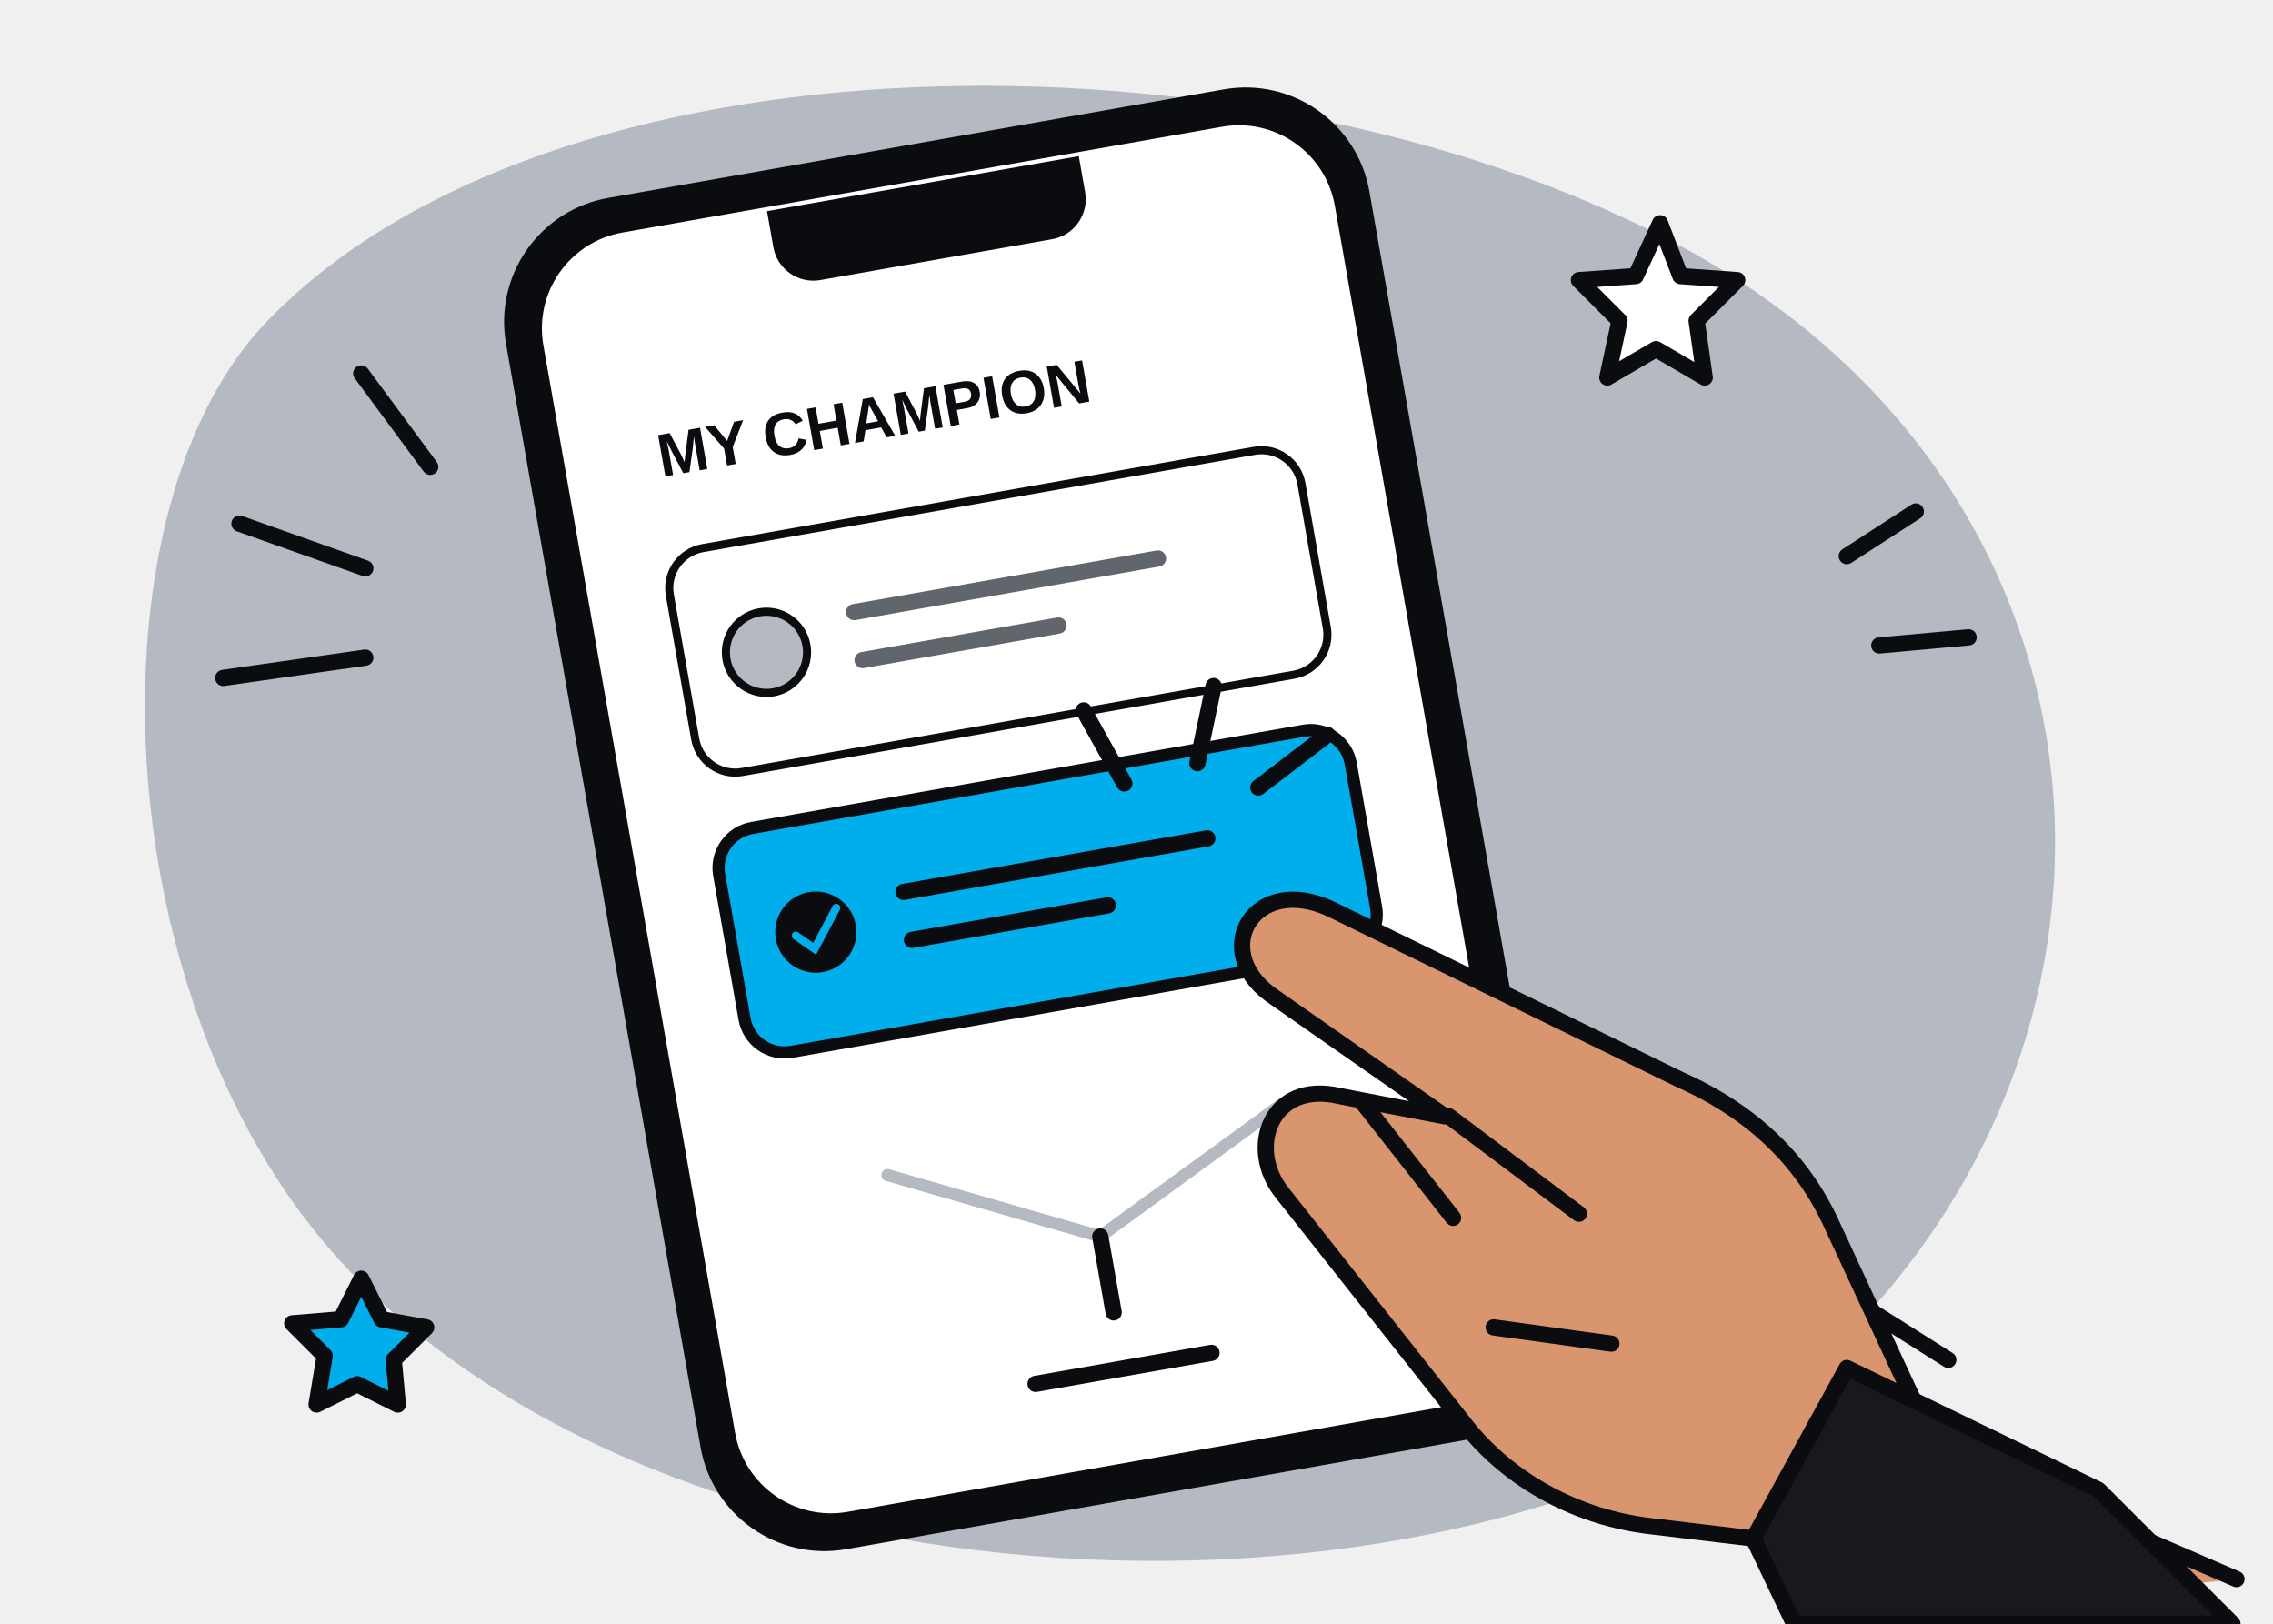
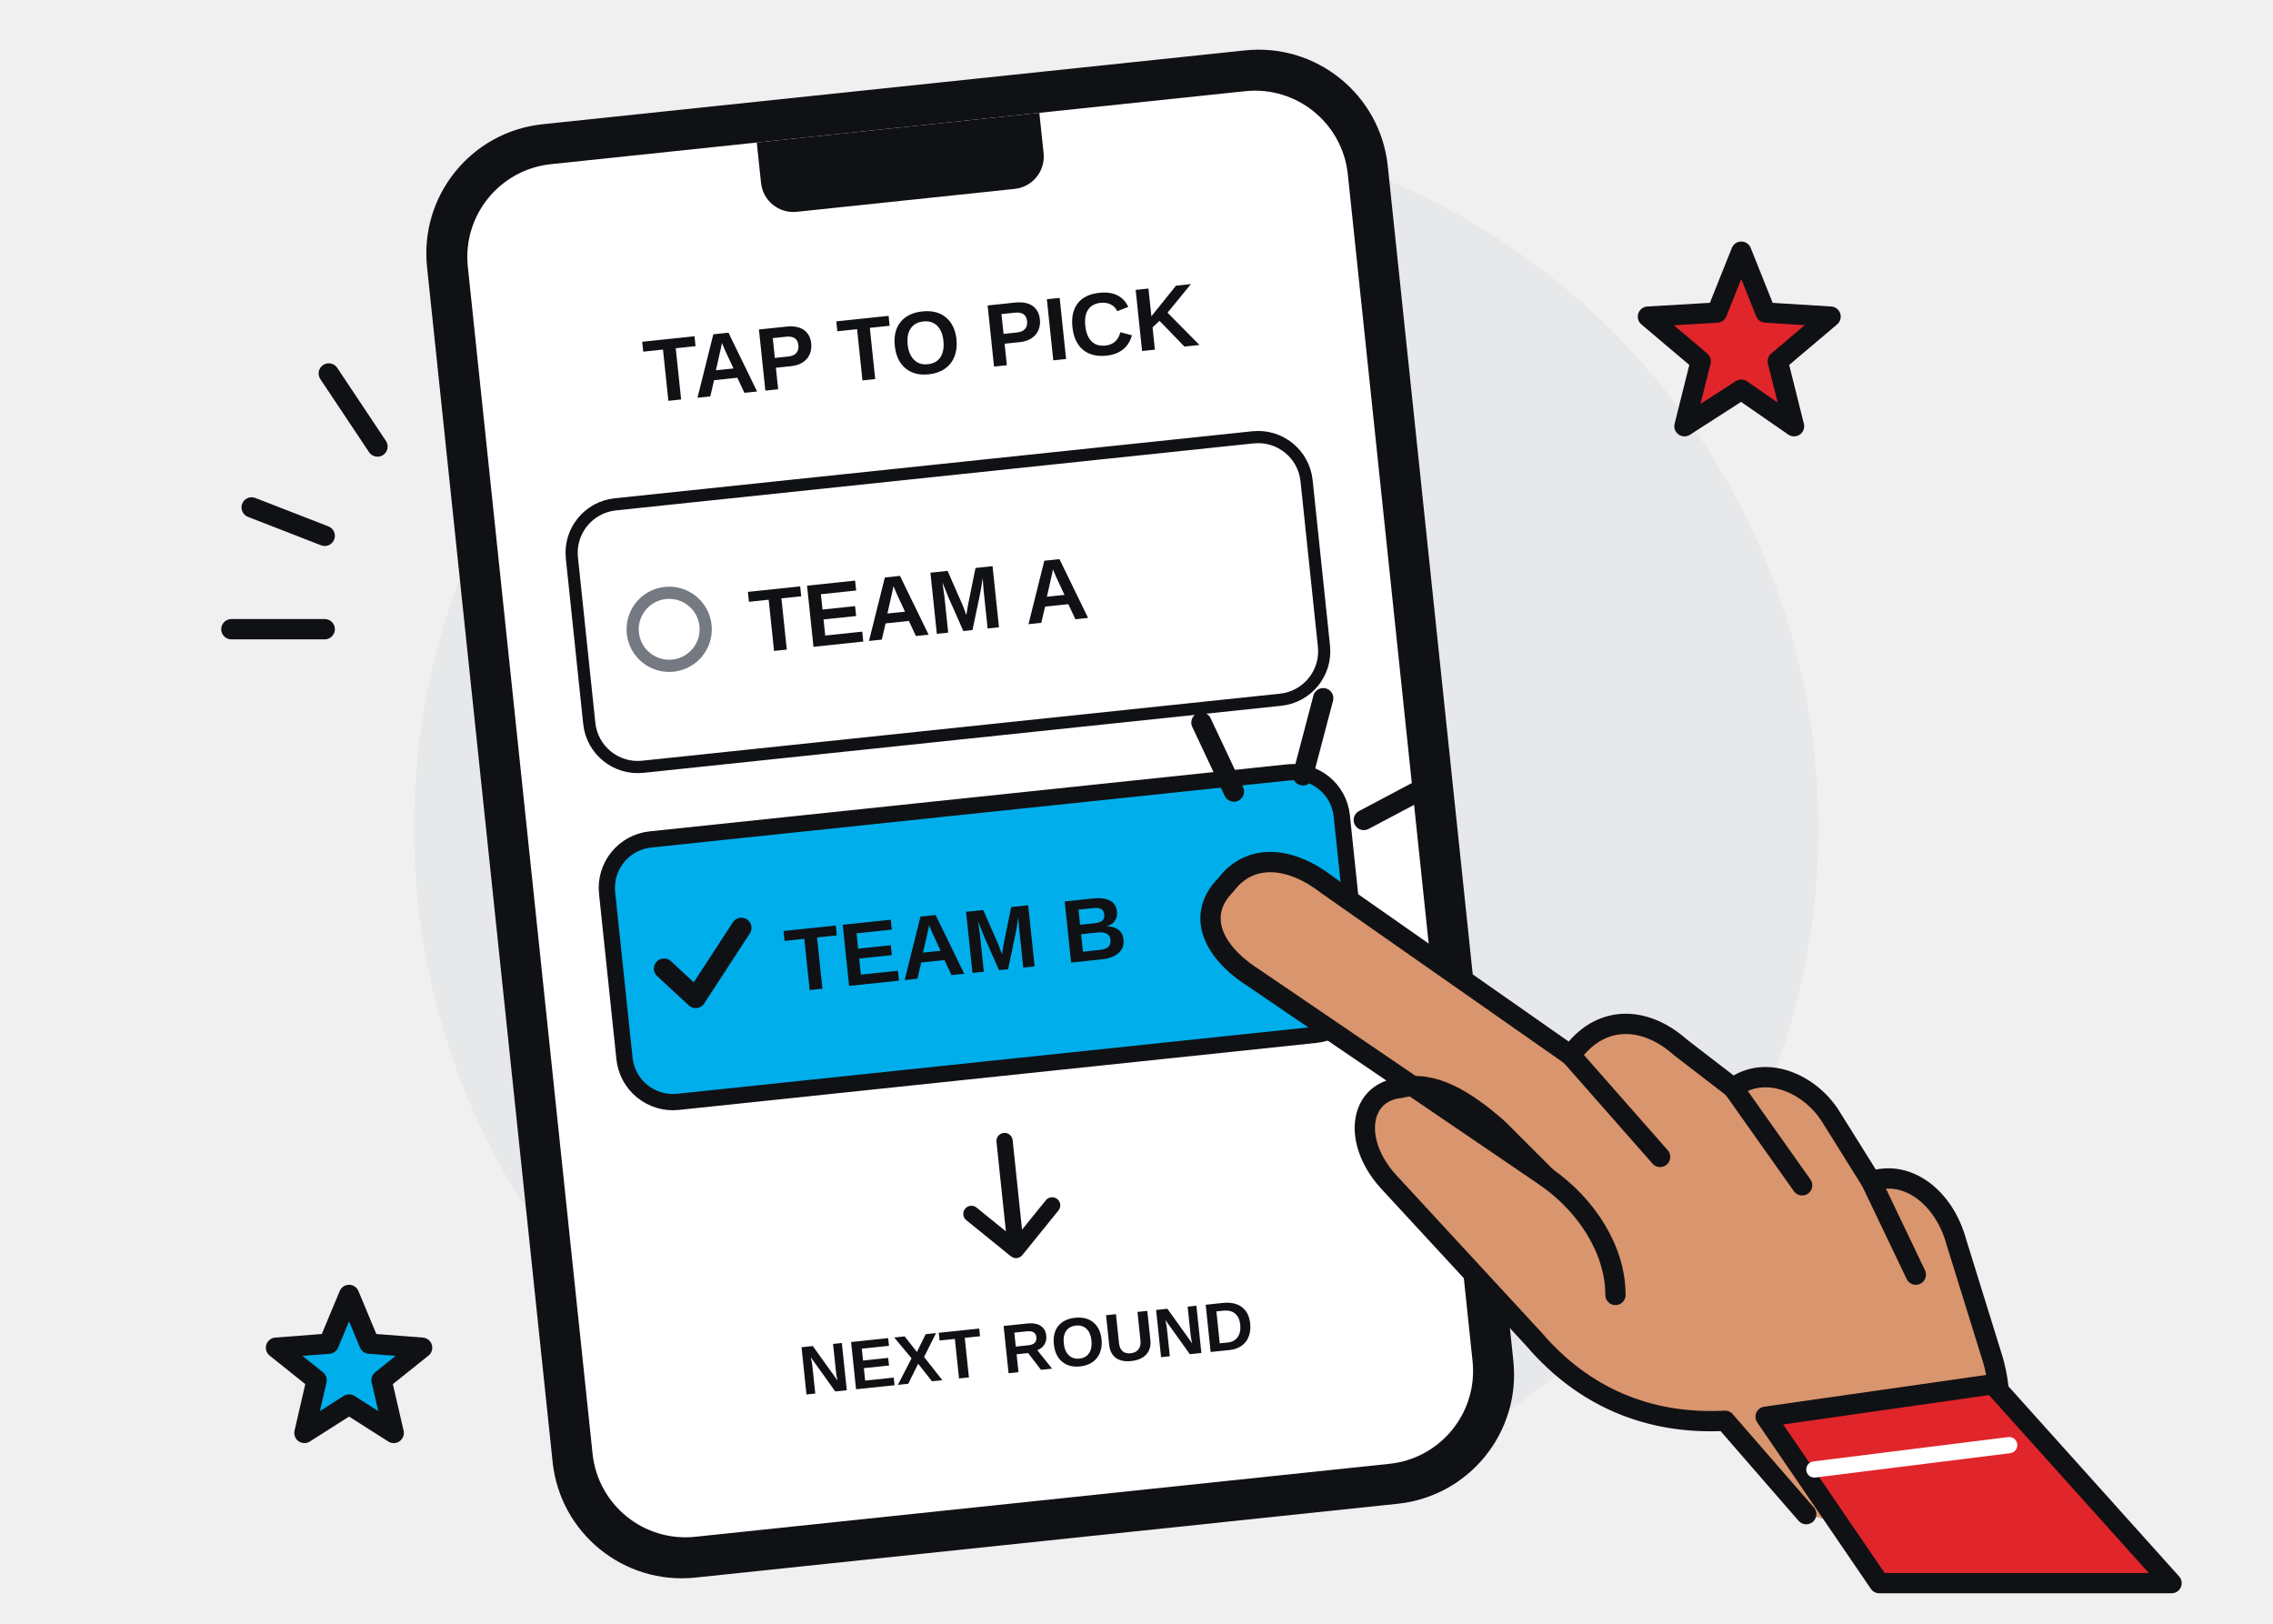
<svg xmlns="http://www.w3.org/2000/svg" viewBox="0 0 560 400" fill="none">
-   <path d="M65 80c70-74 242-75 346-21 110 57 124 186 46 268-72 76-276 81-368-11C26 254 20 128 65 80Z" fill="#B5BAC2" />
-   <g stroke="#0b0c10" stroke-width="4" stroke-linecap="round" stroke-linejoin="round">
-     <path d="m90 140-31-11m31 33-35 5m51-52-17-23" />
-     <path d="m409 55 5 13 14 1-10 10 2 14-12-7-12 7 3-14-10-10 14-1Z" fill="#ffffff" />
-     <path d="m89 315 5 10 11 2-8 8 1 11-10-5-10 5 2-12-8-8 12-1Z" fill="#00AEEC" />
-     <path d="m455 137 17-11m-9 33 22-2m-24 166 19 12" />
+   <circle cx="275" cy="204" r="173" fill="#E7E8EA" />
+   <g stroke="#101114" stroke-width="5" stroke-linecap="round" stroke-linejoin="round">
+     <path d="M80 132 62 125M80 155H57M93 110 81 92" />
+     <path d="m429 62 6 15 16 1-13 11 4 16-13-9-14 9 4-16-13-11 17-1Z" fill="#E0252B" />
+     <path d="m86 319 5 12 13 1-10 8 3 13-11-7-11 7 3-13-10-8 13-1Z" fill="#00AEEC" />
  </g>
-   <g transform="rotate(-10 254 202)">
-     <rect x="147" y="33" width="216" height="338" rx="31" fill="#0b0c10" />
-     <rect x="156" y="42" width="198" height="320" rx="24" fill="#ffffff" />
-     <path d="M216 43h78v9a10 10 0 0 1-10 10h-58a10 10 0 0 1-10-10Z" fill="#0b0c10" />
-     <text x="179" y="103" fill="#0b0c10" font-family="Arial,sans-serif" font-size="15" font-weight="700">MY CHAMPION</text>
-     <rect x="176" y="122" width="158" height="56" rx="10" fill="#ffffff" stroke="#0b0c10" stroke-width="2" />
-     <circle cx="197" cy="150" r="10" fill="#B5BAC2" stroke="#0b0c10" stroke-width="2" />
-     <path d="M220 144h76m-76 12h49" stroke="#61666D" stroke-width="4" stroke-linecap="round" />
-     <rect x="176" y="192" width="158" height="56" rx="10" fill="#00AEEC" stroke="#0b0c10" stroke-width="3" />
-     <circle cx="197" cy="220" r="10" fill="#0b0c10" />
-     <path d="m192 220 4 4 7-9" stroke="#00AEEC" stroke-width="2" stroke-linecap="round" />
-     <path d="M220 214h76m-76 12h49" stroke="#0b0c10" stroke-width="4" stroke-linecap="round" />
-     <path d="m204 282 49 24 49-24" stroke="#B5BAC2" stroke-width="3" stroke-linecap="round" />
-     <path d="M253 306v19m-22 14h44" stroke="#0b0c10" stroke-width="4" stroke-linecap="round" />
+   <g transform="rotate(-6 244 200)">
+     <rect x="120" y="20" width="238" height="360" rx="32" fill="#101114" />
+     <rect x="130" y="30" width="218" height="340" rx="23" fill="#FFFFFF" />
+     <path d="M204 30h70v10a8 8 0 0 1-8 8h-54a8 8 0 0 1-8-8Z" fill="#101114" />
+     <text x="239" y="91" text-anchor="middle" fill="#101114" font-family="Arial,sans-serif" font-size="22" font-weight="700">TAP TO PICK</text>
+     <rect x="148" y="115" width="182" height="65" rx="12" fill="#FFFFFF" stroke="#101114" stroke-width="3" />
+     <circle cx="170" cy="147" r="9" stroke="#747982" stroke-width="3" />
+     <text x="190" y="155" fill="#101114" font-family="Arial,sans-serif" font-size="22" font-weight="700">TEAM A</text>
+     <rect x="148" y="198" width="182" height="65" rx="12" fill="#00AEEC" stroke="#101114" stroke-width="4" />
+     <path d="m160 230 7 8 13-16" stroke="#101114" stroke-width="5" stroke-linecap="round" stroke-linejoin="round" />
+     <text x="190" y="239" fill="#101114" font-family="Arial,sans-serif" font-size="22" font-weight="700">TEAM B</text>
+     <path d="M239 281v27m-10-10 10 10 10-10" stroke="#101114" stroke-width="4" stroke-linecap="round" stroke-linejoin="round" />
+     <text x="239" y="338" text-anchor="middle" fill="#101114" font-family="Arial,sans-serif" font-size="17" font-weight="700">NEXT ROUND</text>
  </g>
-   <g stroke="#0b0c10" stroke-width="4" stroke-linecap="round" stroke-linejoin="round">
-     <path d="m551 389-74-32-26-56c-7-15-19-27-37-35l-86-42c-19-9-30 10-15 21l43 30-26-5c-17-4-23 13-14 24l45 57c11 14 28 23 46 25l25 3 12 21" fill="#D9956E" />
-     <path d="m357 275 32 24m-53-27 22 28m10 27 29 4" />
-     <path d="m432 379 23-42 62 30 33 33H442Z" fill="#18191C" />
-     <path d="m277 193-10-18m28 13 4-19m11 25 17-13" />
+   <g stroke="#101114" stroke-width="5" stroke-linecap="round" stroke-linejoin="round">
+     <path d="m445 373-20-23c-19 1-35-6-47-20l-36-39c-9-10-7-22 3-23 8-2 16 3 24 10l12 12-72-49c-11-7-14-16-7-23 6-8 16-7 25 0l60 42c7-10 18-10 27-2l13 10c8-6 19-1 24 7l10 16c9-3 18 4 21 15l9 29c4 14 0 27-8 39l-5 8" fill="#D9956E" />
+     <path d="m387 260 22 25m18-17 17 24m17-1 11 23M381 290c10 7 17 18 17 29" />
+     <path d="m435 349 56-8 44 49H463Z" fill="#E0252B" />
+     <path d="m447 362 48-6" stroke="#FFFFFF" stroke-width="4" />
+     <path d="m304 195-8-17m25 13 5-19m10 30 17-9" />
  </g>
</svg>
